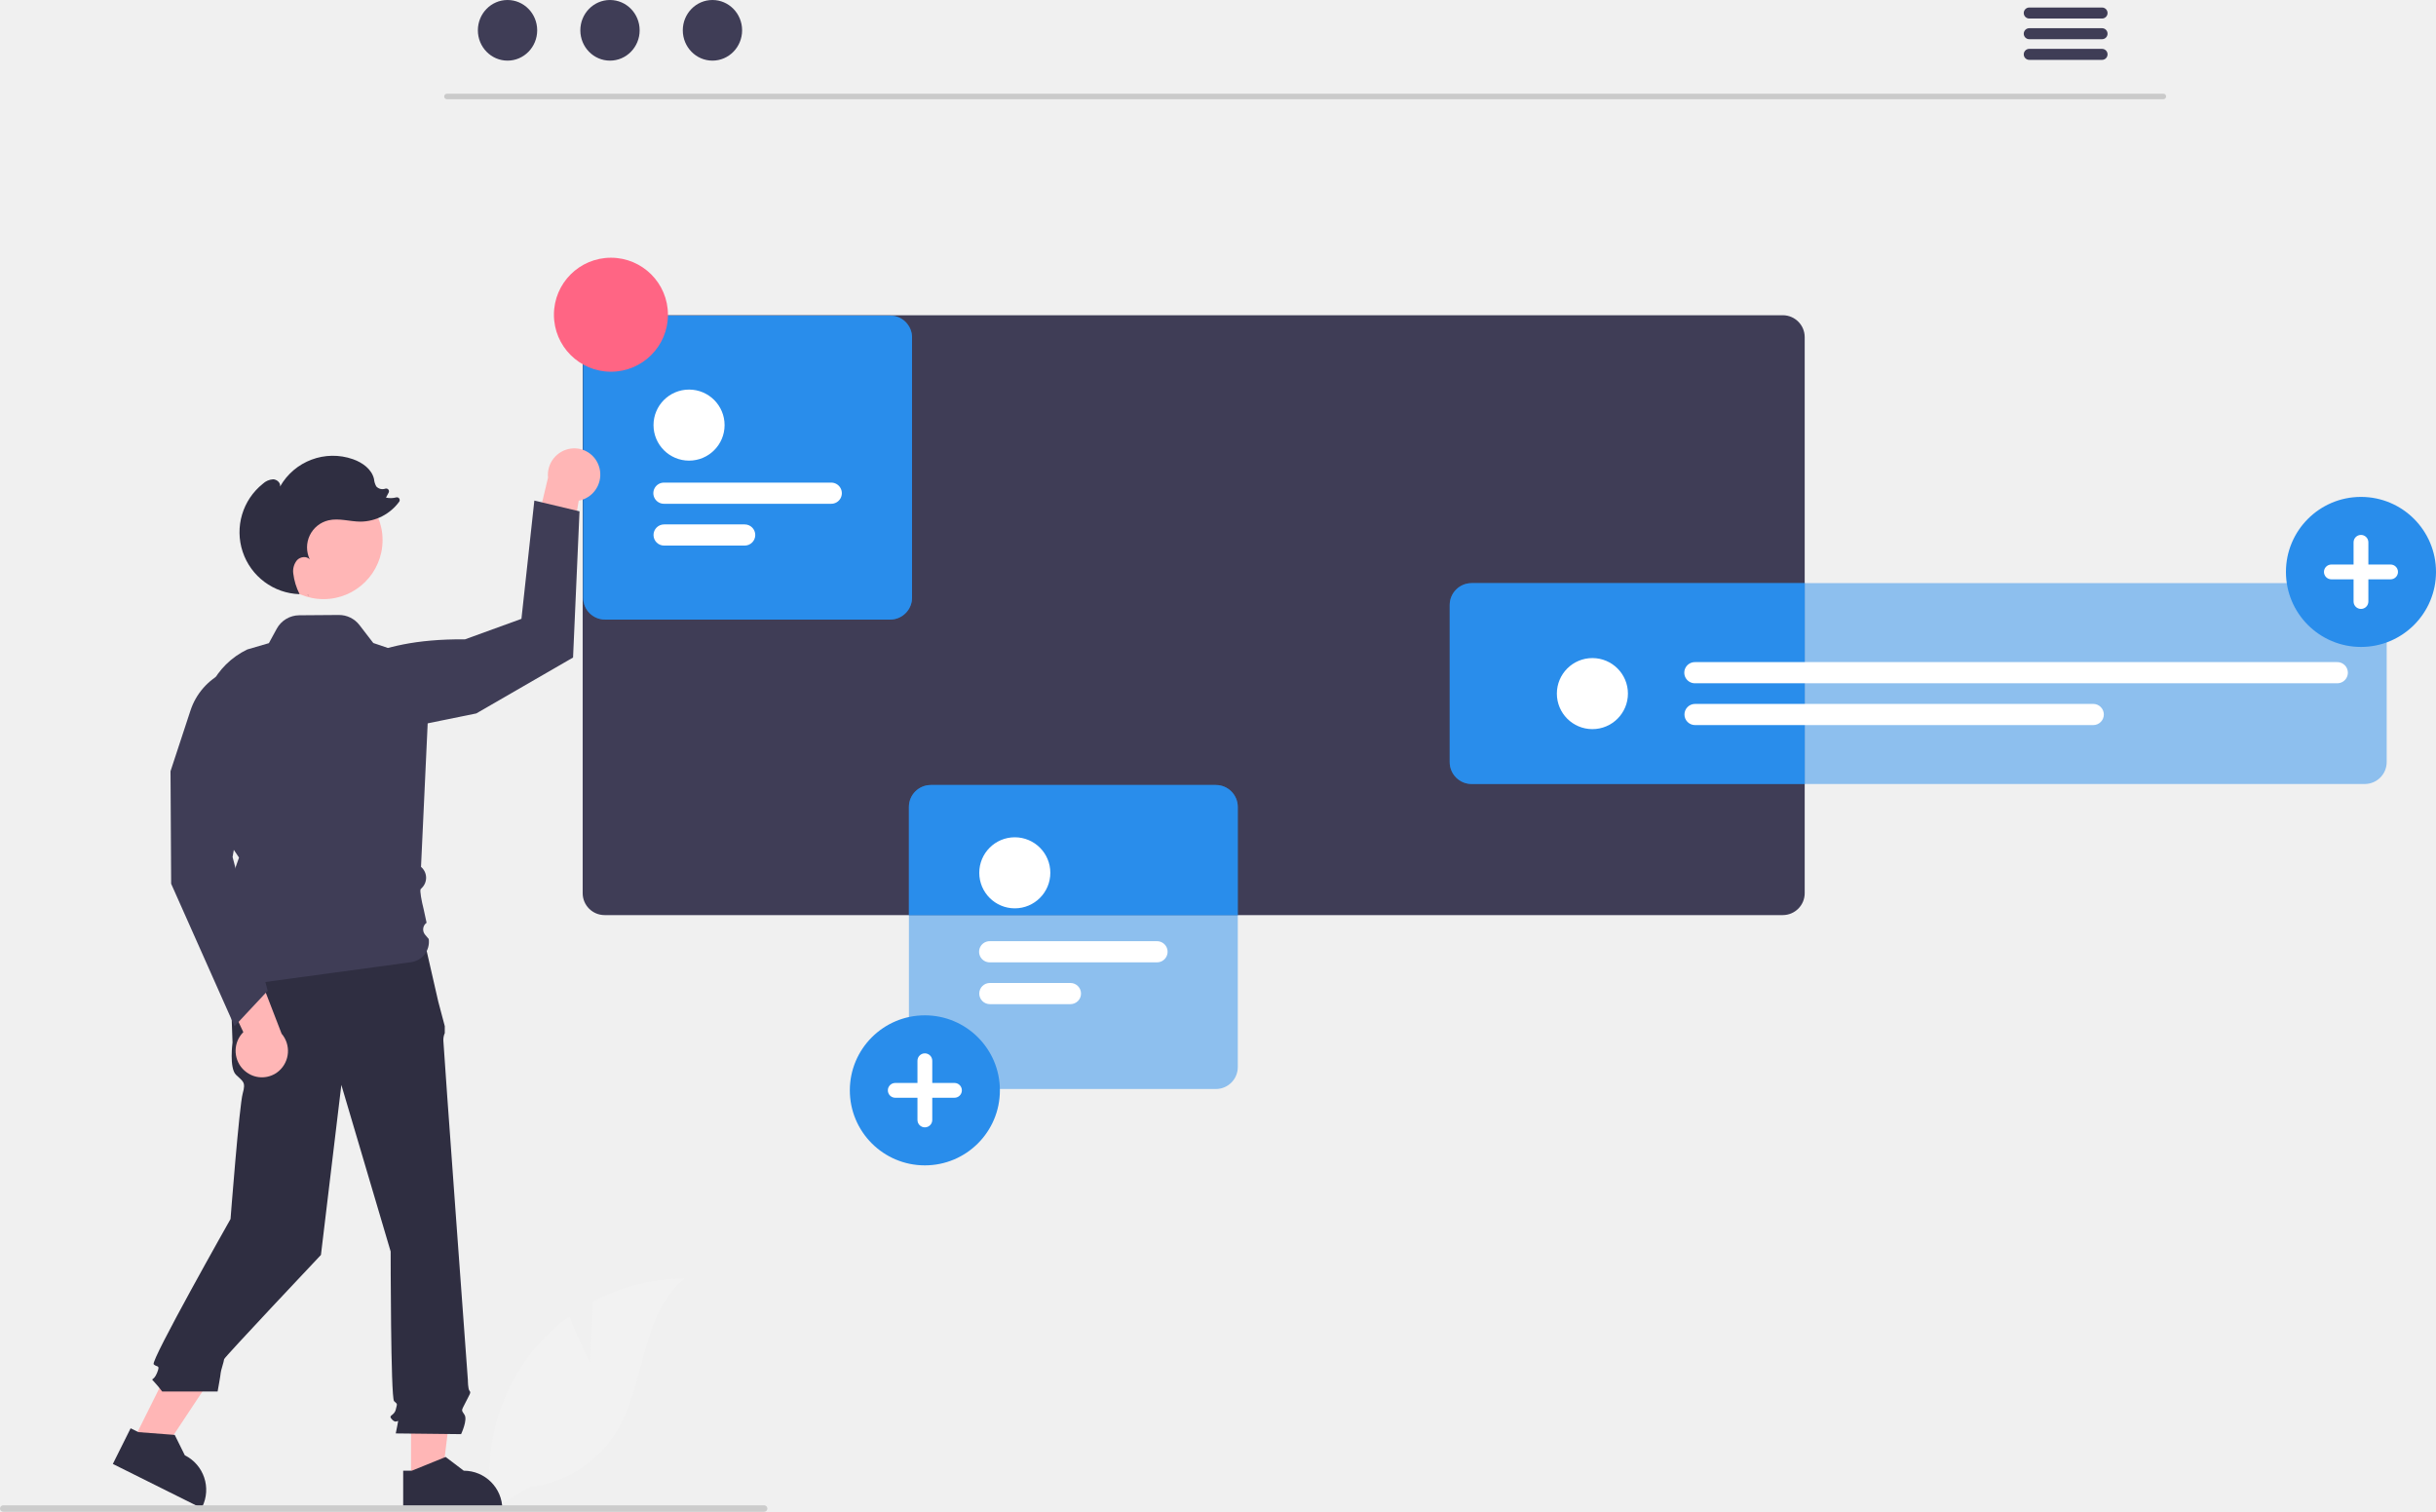
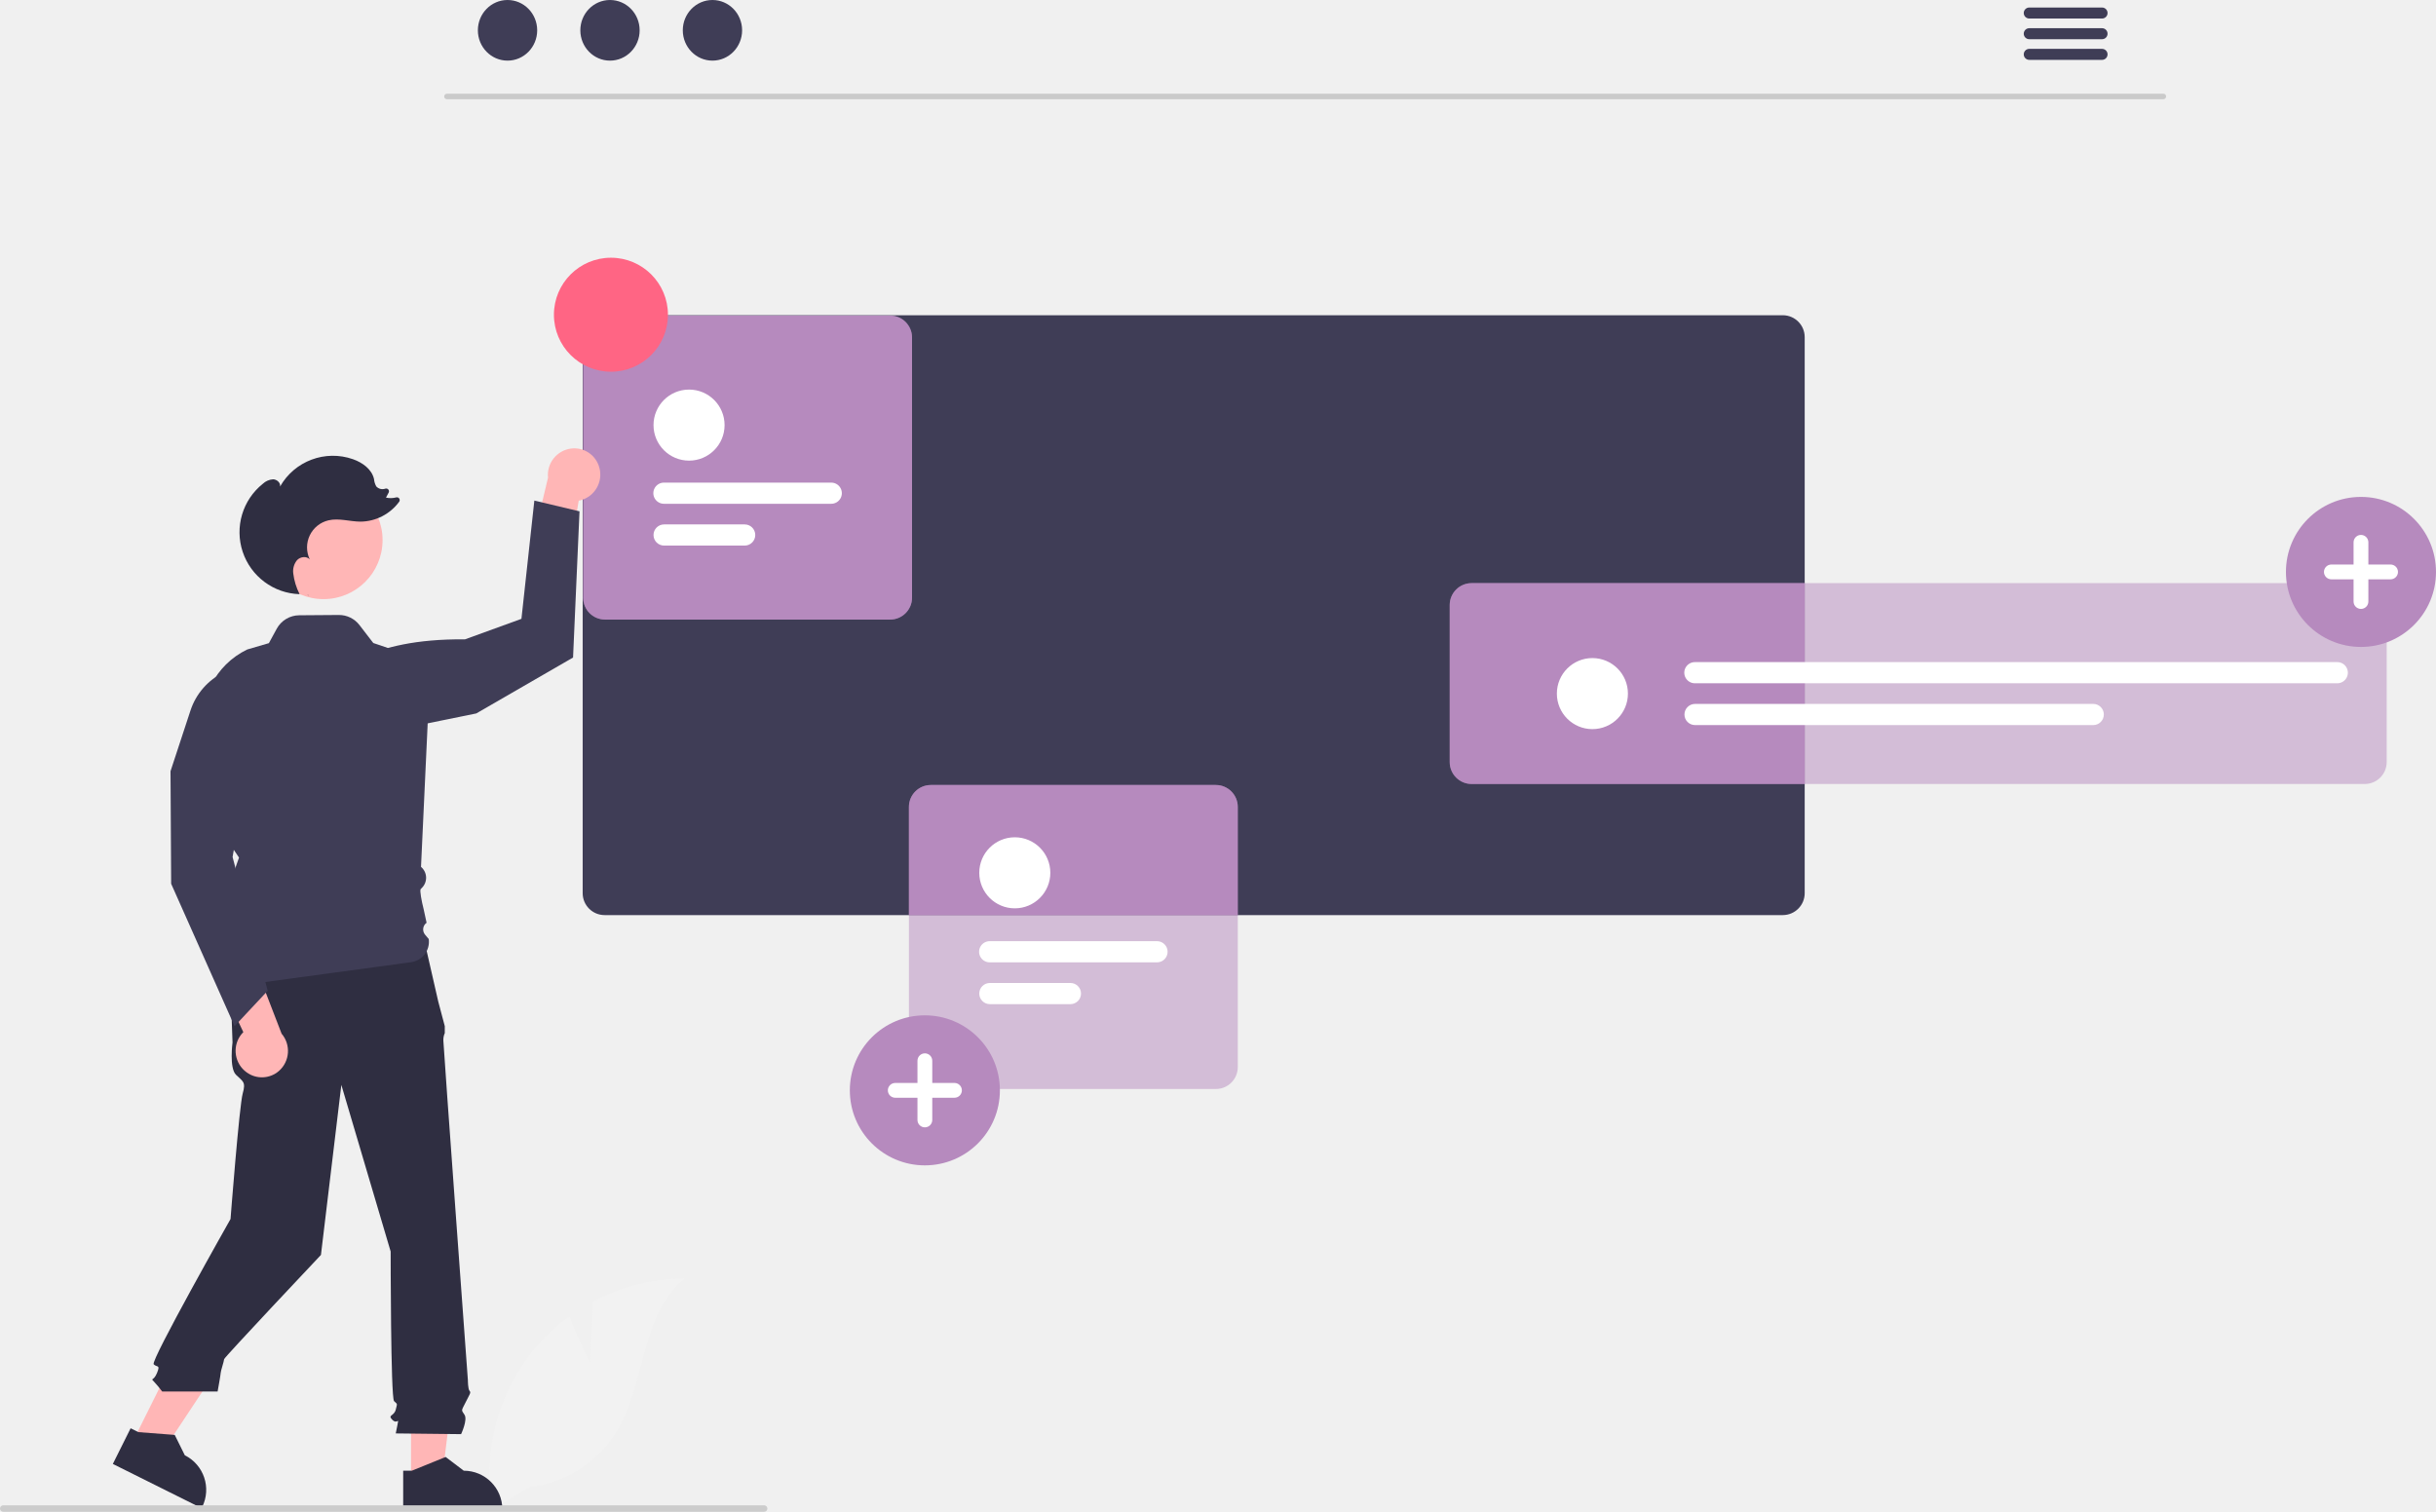
<svg xmlns="http://www.w3.org/2000/svg" data-name="Layer 1" width="897.318" height="556.975" viewBox="0 0 897.318 556.975">
  <path d="M368.68,673.559l.998-22.434a72.456,72.456,0,0,1,33.796-8.555c-16.231,13.27-14.203,38.851-25.208,56.697a43.582,43.582,0,0,1-31.959,20.14l-13.583,8.316A73.03,73.03,0,0,1,348.116,668.544a70.542,70.542,0,0,1,12.964-12.046C364.334,665.076,368.68,673.559,368.68,673.559Z" transform="translate(-151.3408 -171.5124)" fill="#f2f2f2" />
  <path d="M948.262,208.065H315.939a1.016,1.016,0,0,1,0-2.031H948.262a1.016,1.016,0,0,1,0,2.031Z" transform="translate(-151.3408 -171.5124)" fill="#cacaca" />
  <ellipse cx="186.953" cy="11.169" rx="10.925" ry="11.169" fill="#3f3d56" />
  <ellipse cx="224.695" cy="11.169" rx="10.925" ry="11.169" fill="#3f3d56" />
  <ellipse cx="262.437" cy="11.169" rx="10.925" ry="11.169" fill="#3f3d56" />
  <path d="M925.645,174.281h-26.81a2.03,2.03,0,0,0,0,4.06h26.81a2.03,2.03,0,0,0,0-4.06Z" transform="translate(-151.3408 -171.5124)" fill="#3f3d56" />
  <path d="M925.645,181.901h-26.81a2.03,2.03,0,0,0,0,4.06h26.81a2.03,2.03,0,0,0,0-4.06Z" transform="translate(-151.3408 -171.5124)" fill="#3f3d56" />
  <path d="M925.645,189.511h-26.81a2.03,2.03,0,0,0,0,4.06h26.81a2.03,2.03,0,0,0,0-4.06Z" transform="translate(-151.3408 -171.5124)" fill="#3f3d56" />
  <path d="M808.054,287.654h-434.01a8.07,8.07,0,0,0-8.07,8.06v204.87a8.079,8.079,0,0,0,8.07,8.07h434.01a8.077,8.077,0,0,0,8.06-8.07v-204.87A8.068,8.068,0,0,0,808.054,287.654Z" transform="translate(-151.3408 -171.5124)" fill="#3f3d56" />
-   <path d="M693.414,386.354a8.068,8.068,0,0,0-8.06,8.06v57.87a8.077,8.077,0,0,0,8.06,8.07H816.114v-74Z" transform="translate(-151.3408 -171.5124)" fill="#298deb" />
-   <path d="M1022.429,460.35H693.418a8.076,8.076,0,0,1-8.066-8.066V394.416a8.075,8.075,0,0,1,8.066-8.066h329.01a8.075,8.075,0,0,1,8.066,8.066v57.868A8.076,8.076,0,0,1,1022.429,460.35Z" transform="translate(-151.3408 -171.5124)" fill="#298deb" opacity="0.5" />
+   <path d="M693.414,386.354a8.068,8.068,0,0,0-8.06,8.06v57.87a8.077,8.077,0,0,0,8.06,8.07H816.114v-74Z" transform="translate(-151.3408 -171.5124)" fill="#b68abe" />
+   <path d="M1022.429,460.35H693.418a8.076,8.076,0,0,1-8.066-8.066V394.416a8.075,8.075,0,0,1,8.066-8.066h329.01a8.075,8.075,0,0,1,8.066,8.066v57.868A8.076,8.076,0,0,1,1022.429,460.35Z" transform="translate(-151.3408 -171.5124)" fill="#b68abe" opacity="0.5" />
  <circle cx="586.571" cy="255.537" r="13.089" fill="#fff" />
  <path d="M1012.235,423.246H775.72a3.898,3.898,0,1,1,0-7.795h236.514a3.898,3.898,0,1,1,0,7.795Z" transform="translate(-151.3408 -171.5124)" fill="#fff" />
  <path d="M922.404,438.648H775.72a3.898,3.898,0,1,1,0-7.796H922.404a3.898,3.898,0,0,1,0,7.796Z" transform="translate(-151.3408 -171.5124)" fill="#fff" />
  <polygon points="151.406 545.537 162.734 545.536 168.123 501.843 151.404 501.843 151.406 545.537" fill="#ffb6b6" />
  <path d="M299.858,713.351l3.188-0,12.448-5.062,6.672,5.062h.001a14.218,14.218,0,0,1,14.217,14.217v.462l-36.526.001Z" transform="translate(-151.3408 -171.5124)" fill="#2f2e41" />
  <polygon points="49.051 530.809 59.19 535.862 83.504 499.161 68.541 491.703 49.051 530.809" fill="#ffb6b6" />
  <path d="M199.456,697.722l2.854,1.422,13.399,1.022,3.713,7.506.001 0a14.218,14.218,0,0,1,6.382,19.066l-.206.413L192.908,710.86Z" transform="translate(-151.3408 -171.5124)" fill="#2f2e41" />
  <path d="M307.766,518.609l-72.026,1.879,1.253,35.074s-1.253,9.395,1.253,11.9,3.758,2.505,2.505,6.889-4.491,46.274-4.491,46.274-29.562,52.27-28.309,53.522,2.505,0,1.253,3.132-2.505,1.879-1.253,3.132a46.128,46.128,0,0,1,3.132,3.758h20.416s1.142-6.263,1.142-6.889,1.253-4.384,1.253-5.011,35.669-38.417,35.669-38.417l7.516-62.631,18.163,61.379s0,53.863,1.253,55.116,1.253.626.626,3.132-3.132,1.879-1.253,3.758,2.505-1.253,1.879,1.879l-.626,3.132,24.062.269s2.505-5.279,1.253-7.158-1.177-1.366.351-4.441,2.155-3.701,1.528-4.327-.626-3.958-.626-3.958-9.031-123.184-9.031-125.063a6.247,6.247,0,0,1,.52-2.818V549.567l-2.399-9.037Z" transform="translate(-151.3408 -171.5124)" fill="#2f2e41" />
-   <path d="M1021.021,409.86a27.638,27.638,0,1,1,27.638-27.638A27.638,27.638,0,0,1,1021.021,409.86Z" transform="translate(-151.3408 -171.5124)" fill="#298deb" />
+   <path d="M1021.021,409.86a27.638,27.638,0,1,1,27.638-27.638A27.638,27.638,0,0,1,1021.021,409.86Z" transform="translate(-151.3408 -171.5124)" fill="#b68abe" />
  <path d="M1031.926,379.496h-8.179v-8.179a2.726,2.726,0,0,0-5.453,0v8.179h-8.179a2.726,2.726,0,1,0,0,5.453h8.179v8.179a2.726,2.726,0,0,0,5.453,0v-8.179h8.179a2.726,2.726,0,1,0,0-5.453Z" transform="translate(-151.3408 -171.5124)" fill="#fff" />
-   <path d="M599.224,460.724h-105.01a8.079,8.079,0,0,0-8.07,8.07v39.86h121.14v-39.86A8.077,8.077,0,0,0,599.224,460.724Z" transform="translate(-151.3408 -171.5124)" fill="#298deb" />
-   <path d="M599.221,572.724H494.21a8.076,8.076,0,0,1-8.066-8.066V468.79a8.075,8.075,0,0,1,8.066-8.066H599.221a8.075,8.075,0,0,1,8.066,8.066v95.868A8.076,8.076,0,0,1,599.221,572.724Z" transform="translate(-151.3408 -171.5124)" fill="#298deb" opacity="0.5" />
+   <path d="M599.224,460.724h-105.01a8.079,8.079,0,0,0-8.07,8.07v39.86h121.14v-39.86A8.077,8.077,0,0,0,599.224,460.724Z" transform="translate(-151.3408 -171.5124)" fill="#b68abe" />
+   <path d="M599.221,572.724H494.21a8.076,8.076,0,0,1-8.066-8.066V468.79a8.075,8.075,0,0,1,8.066-8.066H599.221a8.075,8.075,0,0,1,8.066,8.066v95.868A8.076,8.076,0,0,1,599.221,572.724Z" transform="translate(-151.3408 -171.5124)" fill="#b68abe" opacity="0.5" />
  <circle cx="373.808" cy="321.563" r="13.089" fill="#fff" />
  <path d="M577.472,526.06h-61.514a3.898,3.898,0,1,1,0-7.795h61.514a3.898,3.898,0,1,1,0,7.795Z" transform="translate(-151.3408 -171.5124)" fill="#fff" />
  <path d="M545.641,541.462H515.958a3.898,3.898,0,0,1,0-7.796h29.684a3.898,3.898,0,0,1,0,7.796Z" transform="translate(-151.3408 -171.5124)" fill="#fff" />
-   <path d="M492.021,600.86a27.638,27.638,0,1,1,27.638-27.638A27.638,27.638,0,0,1,492.021,600.86Z" transform="translate(-151.3408 -171.5124)" fill="#298deb" />
+   <path d="M492.021,600.86a27.638,27.638,0,1,1,27.638-27.638A27.638,27.638,0,0,1,492.021,600.86Z" transform="translate(-151.3408 -171.5124)" fill="#b68abe" />
  <path d="M502.926,570.496h-8.179v-8.179a2.726,2.726,0,1,0-5.453,0v8.179h-8.179a2.726,2.726,0,1,0,0,5.453h8.179v8.179a2.726,2.726,0,1,0,5.453,0v-8.179h8.179a2.726,2.726,0,1,0,0-5.453Z" transform="translate(-151.3408 -171.5124)" fill="#fff" />
-   <path d="M479.228,399.779H374.218a8.076,8.076,0,0,1-8.066-8.066V295.845a8.075,8.075,0,0,1,8.066-8.066H479.228a8.075,8.075,0,0,1,8.066,8.066v95.868A8.076,8.076,0,0,1,479.228,399.779Z" transform="translate(-151.3408 -171.5124)" fill="#298deb" />
-   <circle cx="253.816" cy="156.618" r="13.089" fill="#298deb" />
-   <path d="M457.48,357.115h-61.514a3.898,3.898,0,1,1,0-7.795h61.514a3.898,3.898,0,1,1,0,7.795Z" transform="translate(-151.3408 -171.5124)" fill="#298deb" />
-   <path d="M425.649,372.517H395.966a3.898,3.898,0,1,1,0-7.796h29.684a3.898,3.898,0,1,1,0,7.796Z" transform="translate(-151.3408 -171.5124)" fill="#298deb" />
-   <path d="M479.228,399.779H374.218a8.076,8.076,0,0,1-8.066-8.066V295.845a8.075,8.075,0,0,1,8.066-8.066H479.228a8.075,8.075,0,0,1,8.066,8.066v95.868A8.076,8.076,0,0,1,479.228,399.779Z" transform="translate(-151.3408 -171.5124)" fill="#298deb" opacity="0.5" />
+   <path d="M479.228,399.779H374.218a8.076,8.076,0,0,1-8.066-8.066V295.845a8.075,8.075,0,0,1,8.066-8.066H479.228a8.075,8.075,0,0,1,8.066,8.066v95.868A8.076,8.076,0,0,1,479.228,399.779Z" transform="translate(-151.3408 -171.5124)" fill="#b68abe" />
+   <circle cx="253.816" cy="156.618" r="13.089" fill="#b68abe" />
+   <path d="M457.48,357.115h-61.514a3.898,3.898,0,1,1,0-7.795h61.514a3.898,3.898,0,1,1,0,7.795Z" transform="translate(-151.3408 -171.5124)" fill="#b68abe" />
+   <path d="M425.649,372.517H395.966a3.898,3.898,0,1,1,0-7.796h29.684a3.898,3.898,0,1,1,0,7.796Z" transform="translate(-151.3408 -171.5124)" fill="#b68abe" />
+   <path d="M479.228,399.779H374.218a8.076,8.076,0,0,1-8.066-8.066V295.845a8.075,8.075,0,0,1,8.066-8.066H479.228a8.075,8.075,0,0,1,8.066,8.066v95.868A8.076,8.076,0,0,1,479.228,399.779Z" transform="translate(-151.3408 -171.5124)" fill="#b68abe" opacity="0.5" />
  <circle cx="253.816" cy="156.618" r="13.089" fill="#fff" />
  <path d="M457.48,357.115h-61.514a3.898,3.898,0,1,1,0-7.795h61.514a3.898,3.898,0,1,1,0,7.795Z" transform="translate(-151.3408 -171.5124)" fill="#fff" />
  <path d="M425.649,372.517H395.966a3.898,3.898,0,1,1,0-7.796h29.684a3.898,3.898,0,1,1,0,7.796Z" transform="translate(-151.3408 -171.5124)" fill="#fff" />
  <circle cx="225.043" cy="115.951" r="21" fill="#ff6584" />
  <path d="M434.011,727.298a1.186,1.186,0,0,1-1.19,1.19h-280.29a1.19,1.19,0,0,1,0-2.38h280.29A1.187,1.187,0,0,1,434.011,727.298Z" transform="translate(-151.3408 -171.5124)" fill="#ccc" />
  <path d="M371.896,343.088a9.771,9.771,0,0,1-5.759,12.435,9.6,9.6,0,0,1-1.635.451l-5.546,33.959-13.01-12.013,7.261-30.407a9.806,9.806,0,0,1,8.59-10.759,9.547,9.547,0,0,1,10.099,6.333Z" transform="translate(-151.3408 -171.5124)" fill="#ffb6b6" />
  <path d="M275.881,420.037s10.097-13.341,46.739-12.976l20.798-7.556,4.753-43.57,16.636,3.961-2.377,53.868-35.648,20.597-46.739,9.506Z" transform="translate(-151.3408 -171.5124)" fill="#3f3d56" />
  <circle id="a9729a65-ee7a-4a83-8b52-5849077a5ed0" data-name="ab6171fa-7d69-4734-b81c-8dff60f9761b" cx="119.175" cy="198.983" r="21.747" fill="#ffb6b6" />
  <path d="M233.708,535.39a.417.417,0,0,1-.114-.015c-.402-.112-.719-.2.73-12.729l1.564-9.903L234.361,503.997l-2.568-2.568,4.127-4.127,3.463-9.838-5.993-8.88-6.876-36.316a28.972,28.972,0,0,1,15.911-31.478l7.958-2.325,2.895-5.31a9.52,9.52,0,0,1,8.287-4.962l14.573-.109a9.52,9.52,0,0,1,7.617,3.715l5.084,6.609,21.083,7.162-3.496,75.321,0,0a5.233,5.233,0,0,1,.359,7.695c-.219.221-.393.401-.501.52-.355.505.311,4.275,1.135,7.475l1.056,4.901h0a3.013,3.013,0,0,0-.548,4.398l1.346,1.591v0a7.599,7.599,0,0,1-6.507,8.535C283.5,528.628,233.809,535.39,233.708,535.39Z" transform="translate(-151.3408 -171.5124)" fill="#3f3d56" />
  <path d="M264.953,391.178q-.139-.307-.278-.616c.036.001.071.006.106.007Z" transform="translate(-151.3408 -171.5124)" fill="#2f2e41" />
  <path d="M248.164,349.737a6.053,6.053,0,0,1,3.792-1.639c1.406.045,2.832,1.315,2.541,2.692a22.348,22.348,0,0,1,26.895-10.085c3.495,1.233,6.923,3.7,7.726,7.318a6.591,6.591,0,0,0,.83,2.702,3.084,3.084,0,0,0,3.282.832l.035-.01a1.028,1.028,0,0,1,1.242,1.451l-.989,1.844a7.925,7.925,0,0,0,3.776-.08,1.027,1.027,0,0,1,1.09,1.598,17.895,17.895,0,0,1-14.269,7.334c-3.951-.024-7.944-1.386-11.789-.477a10.24,10.24,0,0,0-6.888,14.376c-1.181-1.292-3.465-.986-4.674.281a6.41,6.41,0,0,0-1.399,4.905,22.757,22.757,0,0,0,2.336,7.639,22.836,22.836,0,0,1-13.537-40.678Z" transform="translate(-151.3408 -171.5124)" fill="#2f2e41" />
  <path d="M242.18,566.581a9.771,9.771,0,0,1-2.302-13.509,9.6,9.6,0,0,1,1.092-1.298l-14.675-31.123,17.527,2.525,11.249,29.168a9.806,9.806,0,0,1-.98,13.733,9.547,9.547,0,0,1-11.91.505Z" transform="translate(-151.3408 -171.5124)" fill="#ffb6b6" />
  <path d="M237.736,549.587,214.384,497.103l-.234-41.452,7.361-22.39a23.925,23.925,0,0,1,30.827-15.04l.162.058.068.158c.272.635,6.446,15.906-11.867,47.322l-3.686,21.496,12.932,49.274Z" transform="translate(-151.3408 -171.5124)" fill="#3f3d56" />
</svg>
